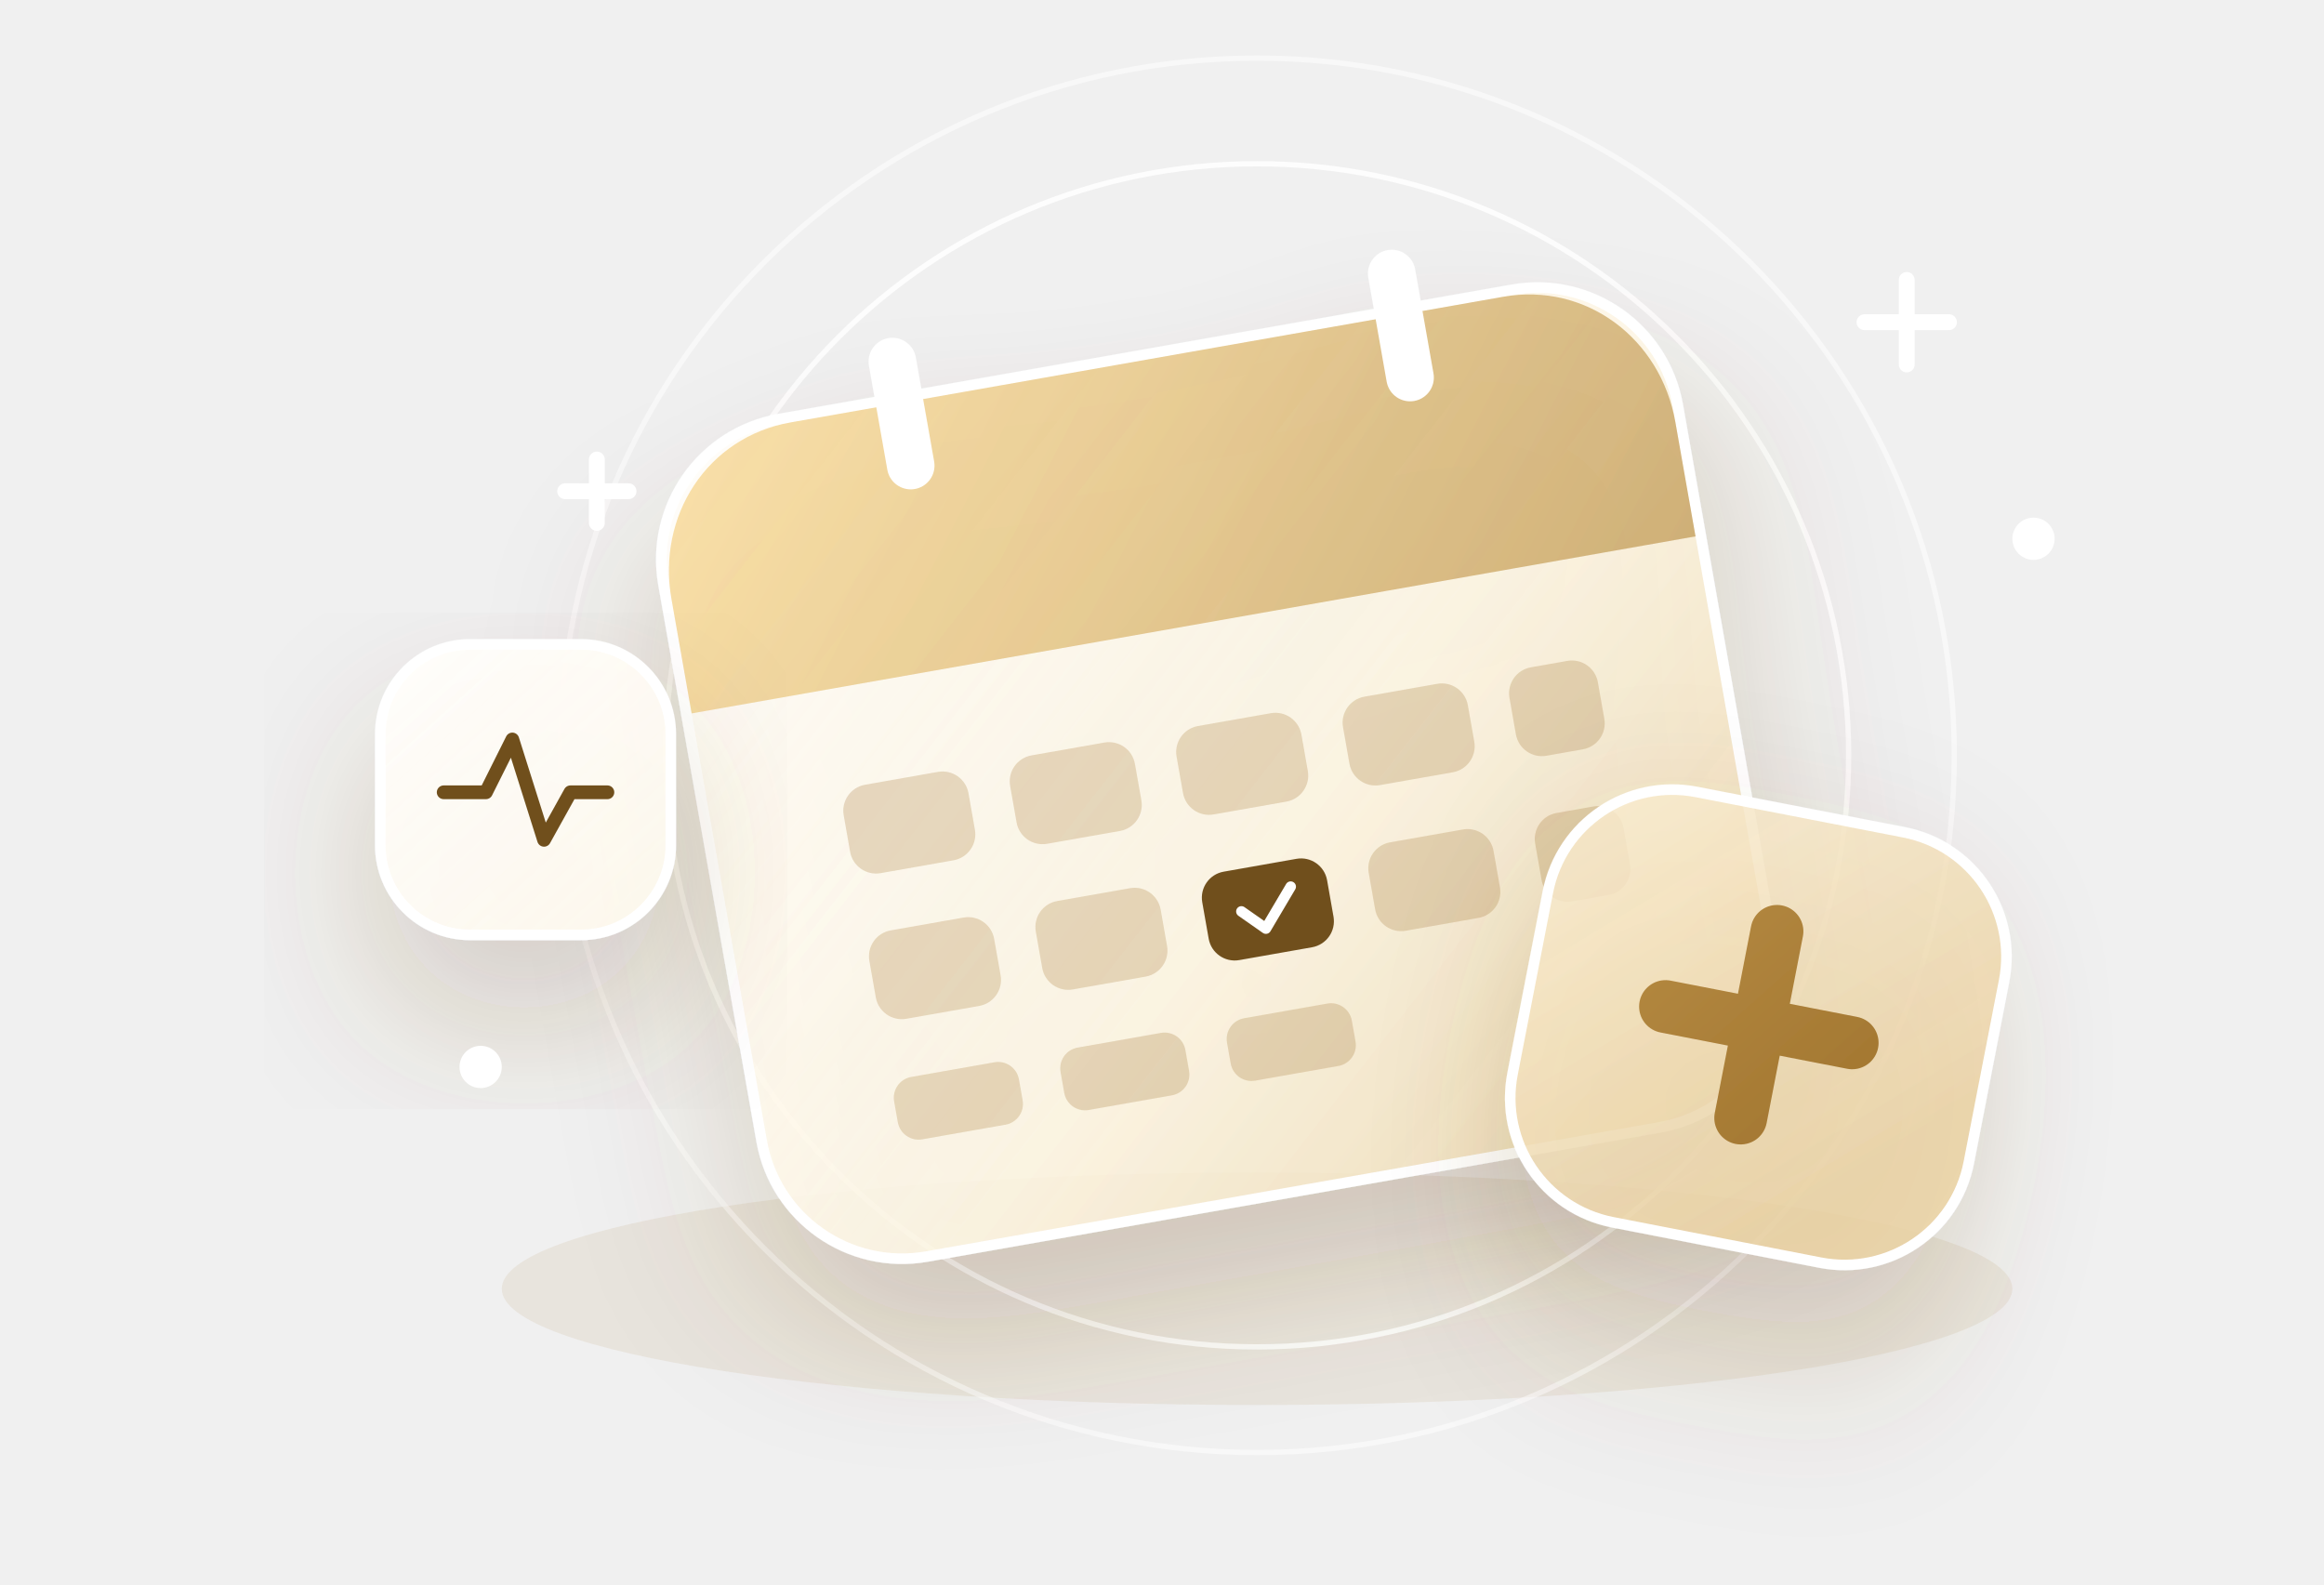
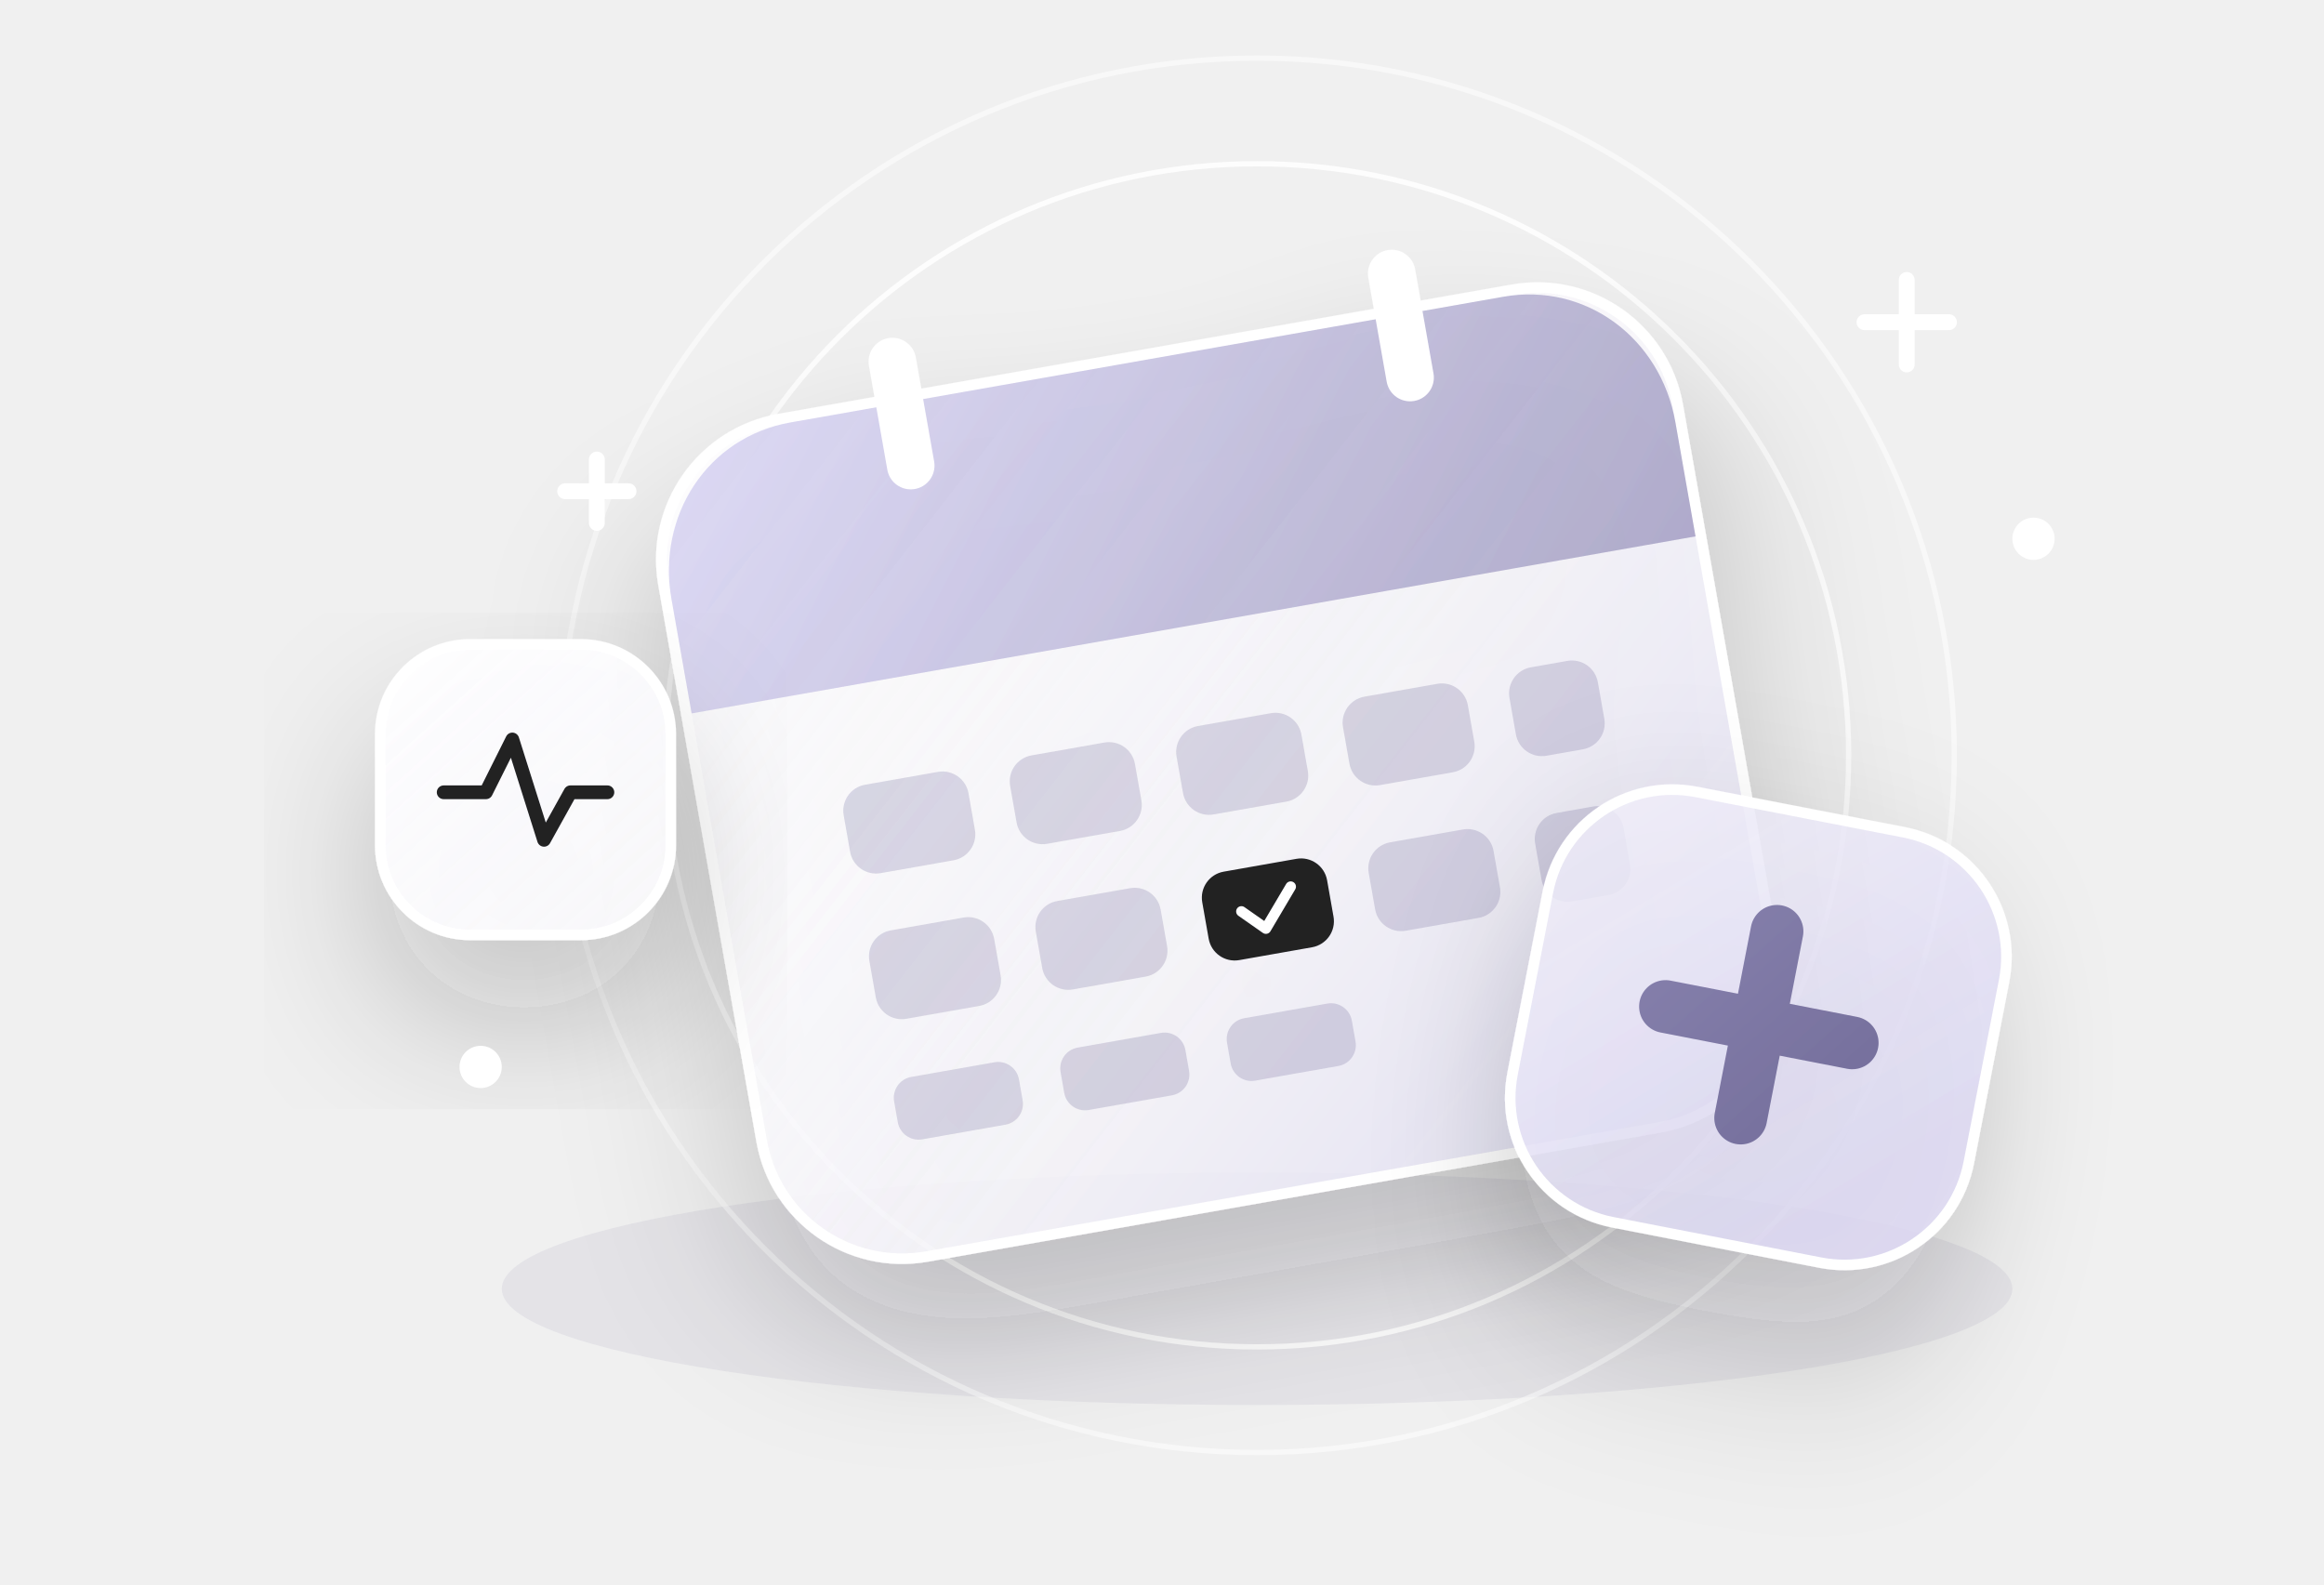
<svg xmlns="http://www.w3.org/2000/svg" viewBox="0 0 440 300" fill="none">
  <defs>
    <linearGradient id="glass" x1="128" y1="42" x2="320" y2="255" gradientUnits="userSpaceOnUse">
      <stop stop-color="#fff" />
-       <stop offset=".57" stop-color="#fff7e3" stop-opacity=".83" />
-       <stop offset="1" stop-color="#ebd1a0" stop-opacity=".82" />
+       <stop offset=".57" stop-color="#f8f7fc" stop-opacity=".83" />
+       <stop offset="1" stop-color="#ddd9f4" stop-opacity=".82" />
    </linearGradient>
    <linearGradient id="honey" x1="146" y1="70" x2="338" y2="216" gradientUnits="userSpaceOnUse">
-       <stop stop-color="#f4ce7d" />
-       <stop offset="1" stop-color="#a57933" />
+       <stop stop-color="#c9c4ec" />
+       <stop offset="1" stop-color="#77719e" />
    </linearGradient>
    <filter id="shadow" x="-40%" y="-40%" width="180%" height="200%">
-       <feDropShadow dx="0" dy="16" stdDeviation="15" flood-color="#70501f" flood-opacity=".22" />
+       <feDropShadow dx="0" dy="16" stdDeviation="15" flood-color="#202124" flood-opacity=".22" />
    </filter>
  </defs>
-   <ellipse cx="238" cy="244" rx="143" ry="22" fill="#a57933" opacity=".10" />
+   <ellipse cx="238" cy="244" rx="143" ry="22" fill="#77719e" opacity=".10" />
  <circle cx="238" cy="143" r="112" stroke="white" stroke-opacity=".84" />
  <circle cx="238" cy="143" r="132" stroke="white" stroke-opacity=".52" />
  <g transform="rotate(-10 230 144)" filter="url(#shadow)">
    <rect x="133" y="66" width="195" height="161" rx="27" fill="url(#glass)" stroke="white" stroke-width="2" />
    <path d="M134 96c0-16 12-29 28-29h137c16 0 28 13 28 29v22H134z" fill="url(#honey)" opacity=".66" />
    <path d="M183 59v20m96-20v20" stroke="#fff" stroke-width="9" stroke-linecap="round" />
-     <g fill="#a57933" opacity=".25">
+     <g fill="#77719e" opacity=".25">
      <rect x="159" y="137" width="24" height="17" rx="5" />
      <rect x="191" y="137" width="24" height="17" rx="5" />
      <rect x="223" y="137" width="24" height="17" rx="5" />
      <rect x="255" y="137" width="24" height="17" rx="5" />
      <rect x="287" y="137" width="17" height="17" rx="5" />
      <rect x="159" y="165" width="24" height="17" rx="5" />
      <rect x="191" y="165" width="24" height="17" rx="5" />
      <rect x="255" y="165" width="24" height="17" rx="5" />
      <rect x="287" y="165" width="17" height="17" rx="5" />
      <rect x="159" y="193" width="24" height="12" rx="4" />
      <rect x="191" y="193" width="24" height="12" rx="4" />
      <rect x="223" y="193" width="24" height="12" rx="4" />
    </g>
-     <rect x="223" y="165" width="24" height="17" rx="5" fill="#70501f" />
+     <rect x="223" y="165" width="24" height="17" rx="5" fill="#202124" />
    <path d="m230 173 4 4 6-7" stroke="#fff" stroke-width="2" stroke-linecap="round" stroke-linejoin="round" />
  </g>
  <g transform="rotate(11 333 194)" filter="url(#shadow)">
    <rect x="289" y="153" width="88" height="83" rx="24" fill="url(#glass)" stroke="#fff" stroke-width="2" />
    <path d="M333 176v36m-18-18h36" stroke="url(#honey)" stroke-width="10" stroke-linecap="round" />
  </g>
  <g filter="url(#shadow)">
    <rect x="72" y="122" width="55" height="55" rx="17" fill="url(#glass)" stroke="#fff" stroke-width="2" />
-     <path d="M84 150h8l5-10 6 19 5-9h7" stroke="#70501f" stroke-width="2.6" stroke-linecap="round" stroke-linejoin="round" />
+     <path d="M84 150h8l5-10 6 19 5-9h7" stroke="#202124" stroke-width="2.6" stroke-linecap="round" stroke-linejoin="round" />
  </g>
  <path d="M353 61h16m-8-8v16M107 93h12m-6-6v12" stroke="white" stroke-width="3" stroke-linecap="round" />
  <circle cx="385" cy="102" r="4" fill="white" />
  <circle cx="91" cy="202" r="4" fill="white" />
</svg>
